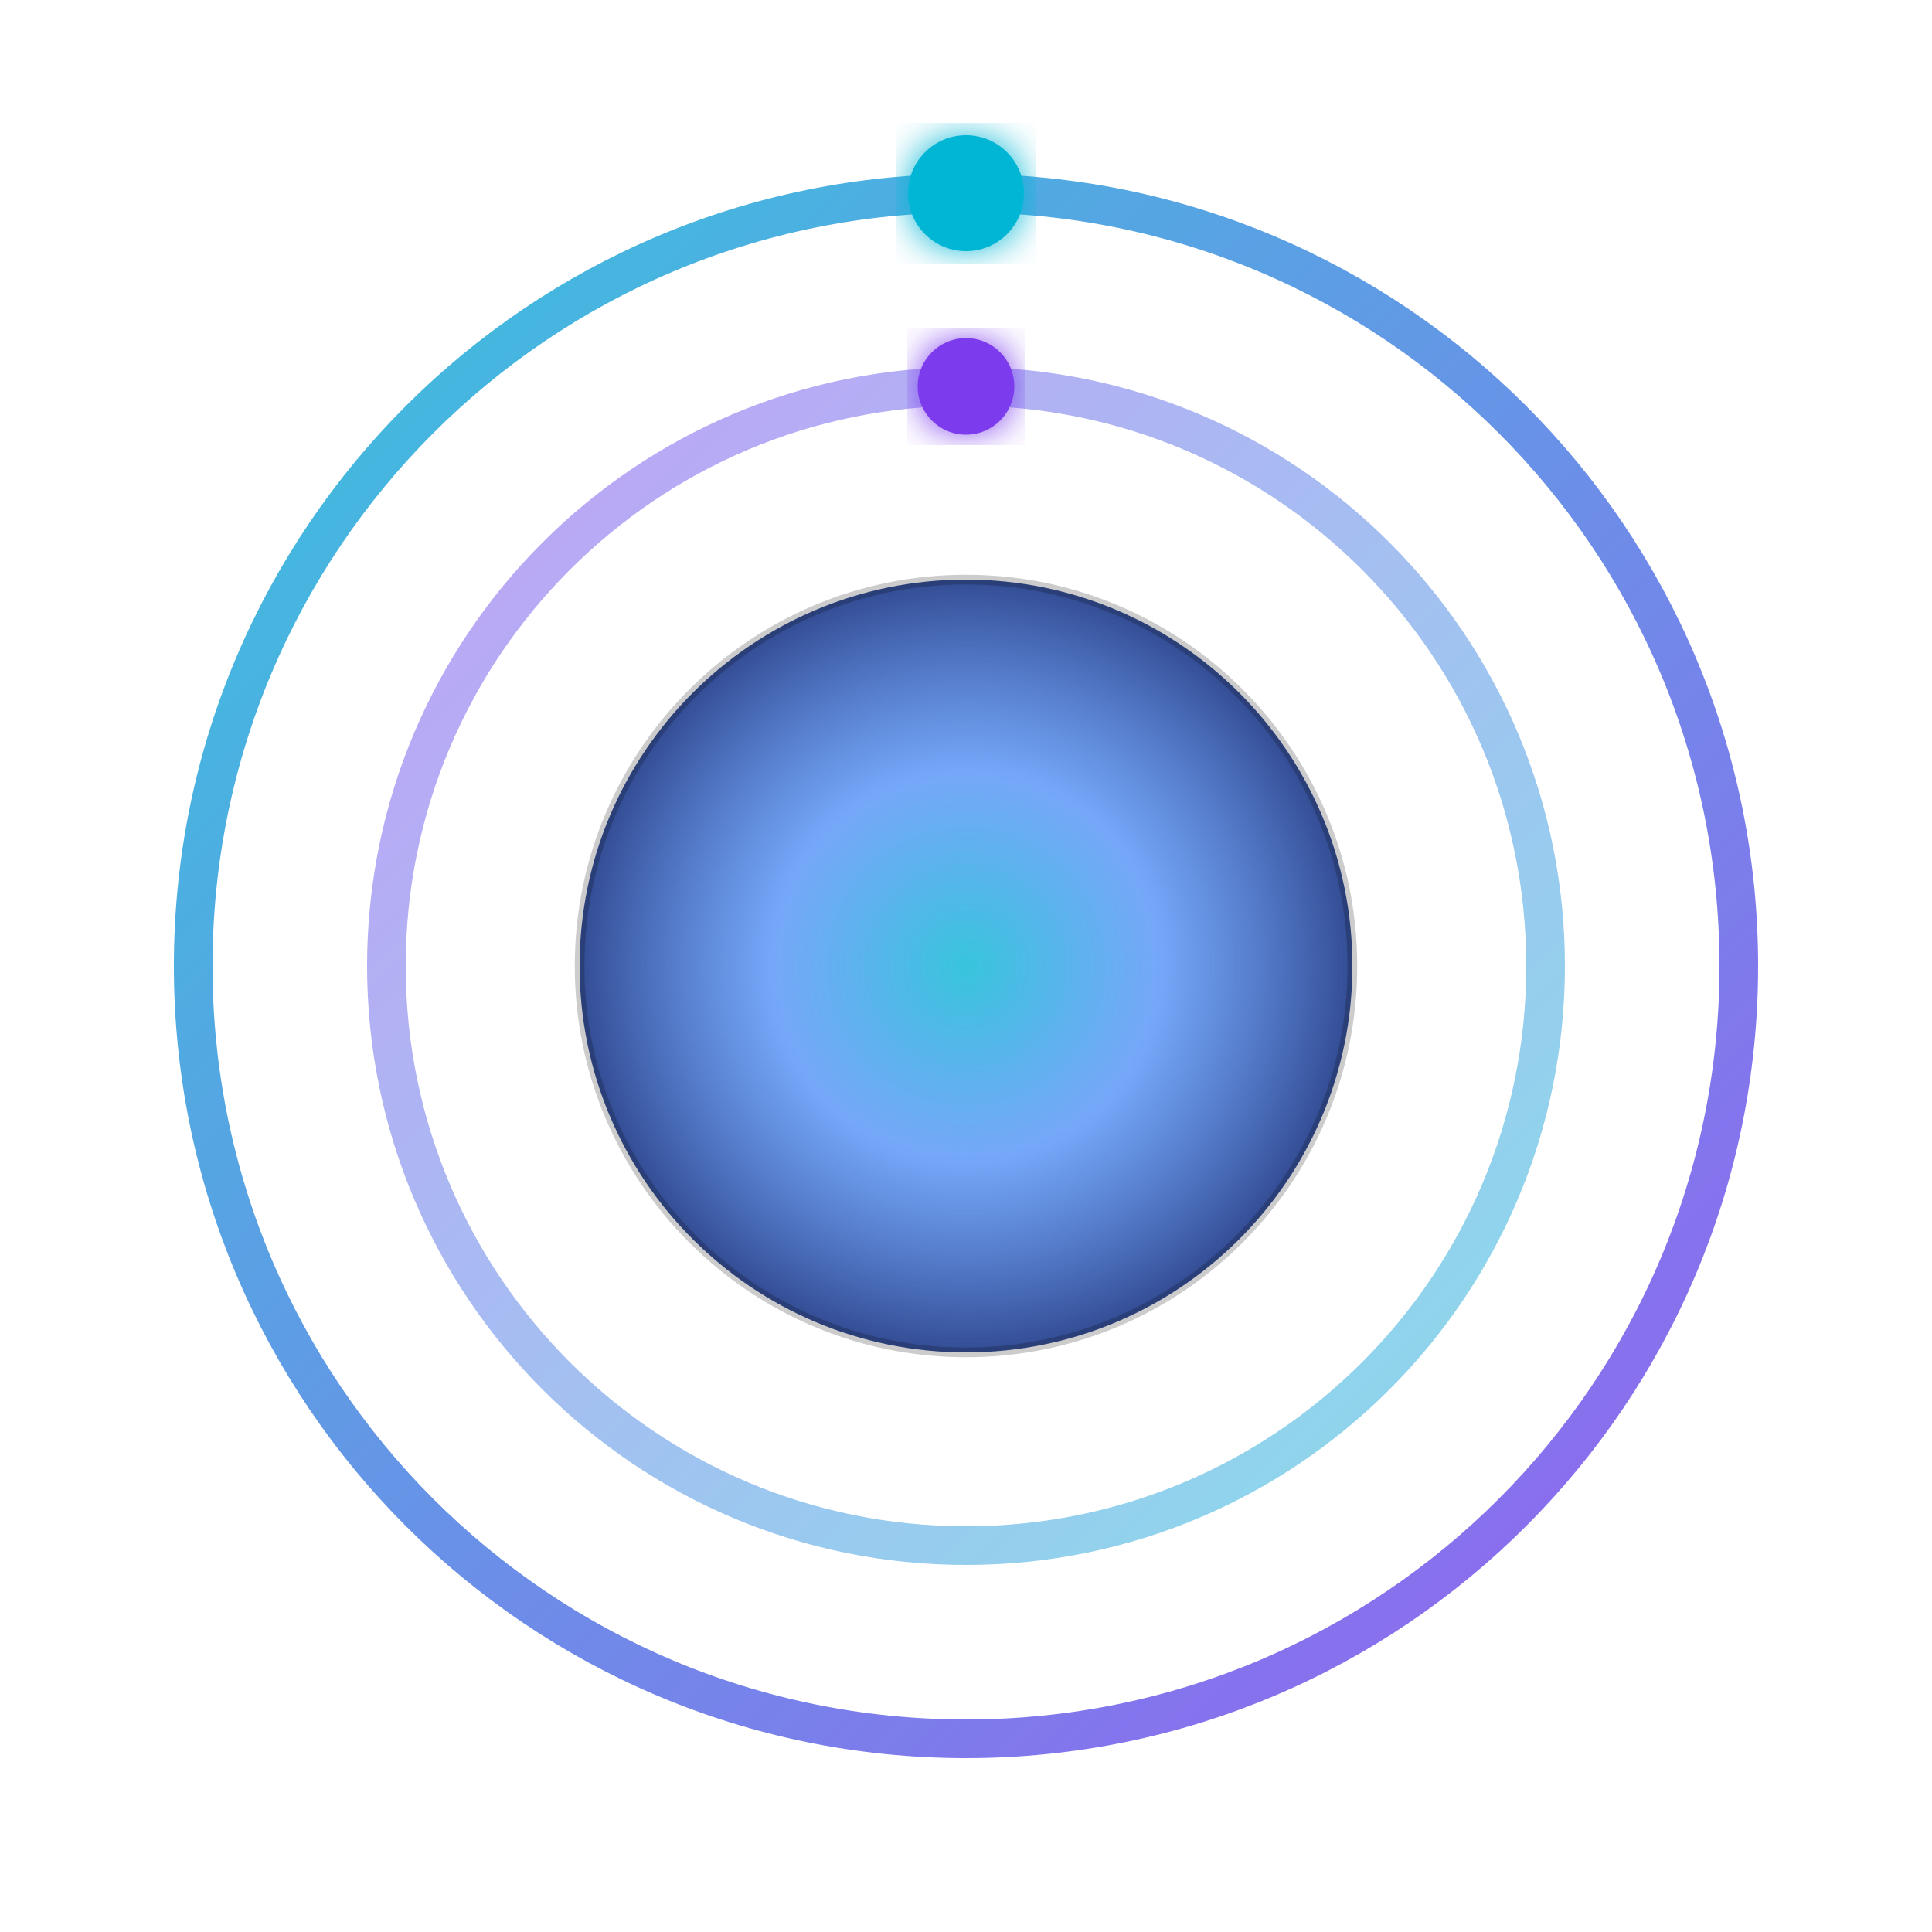
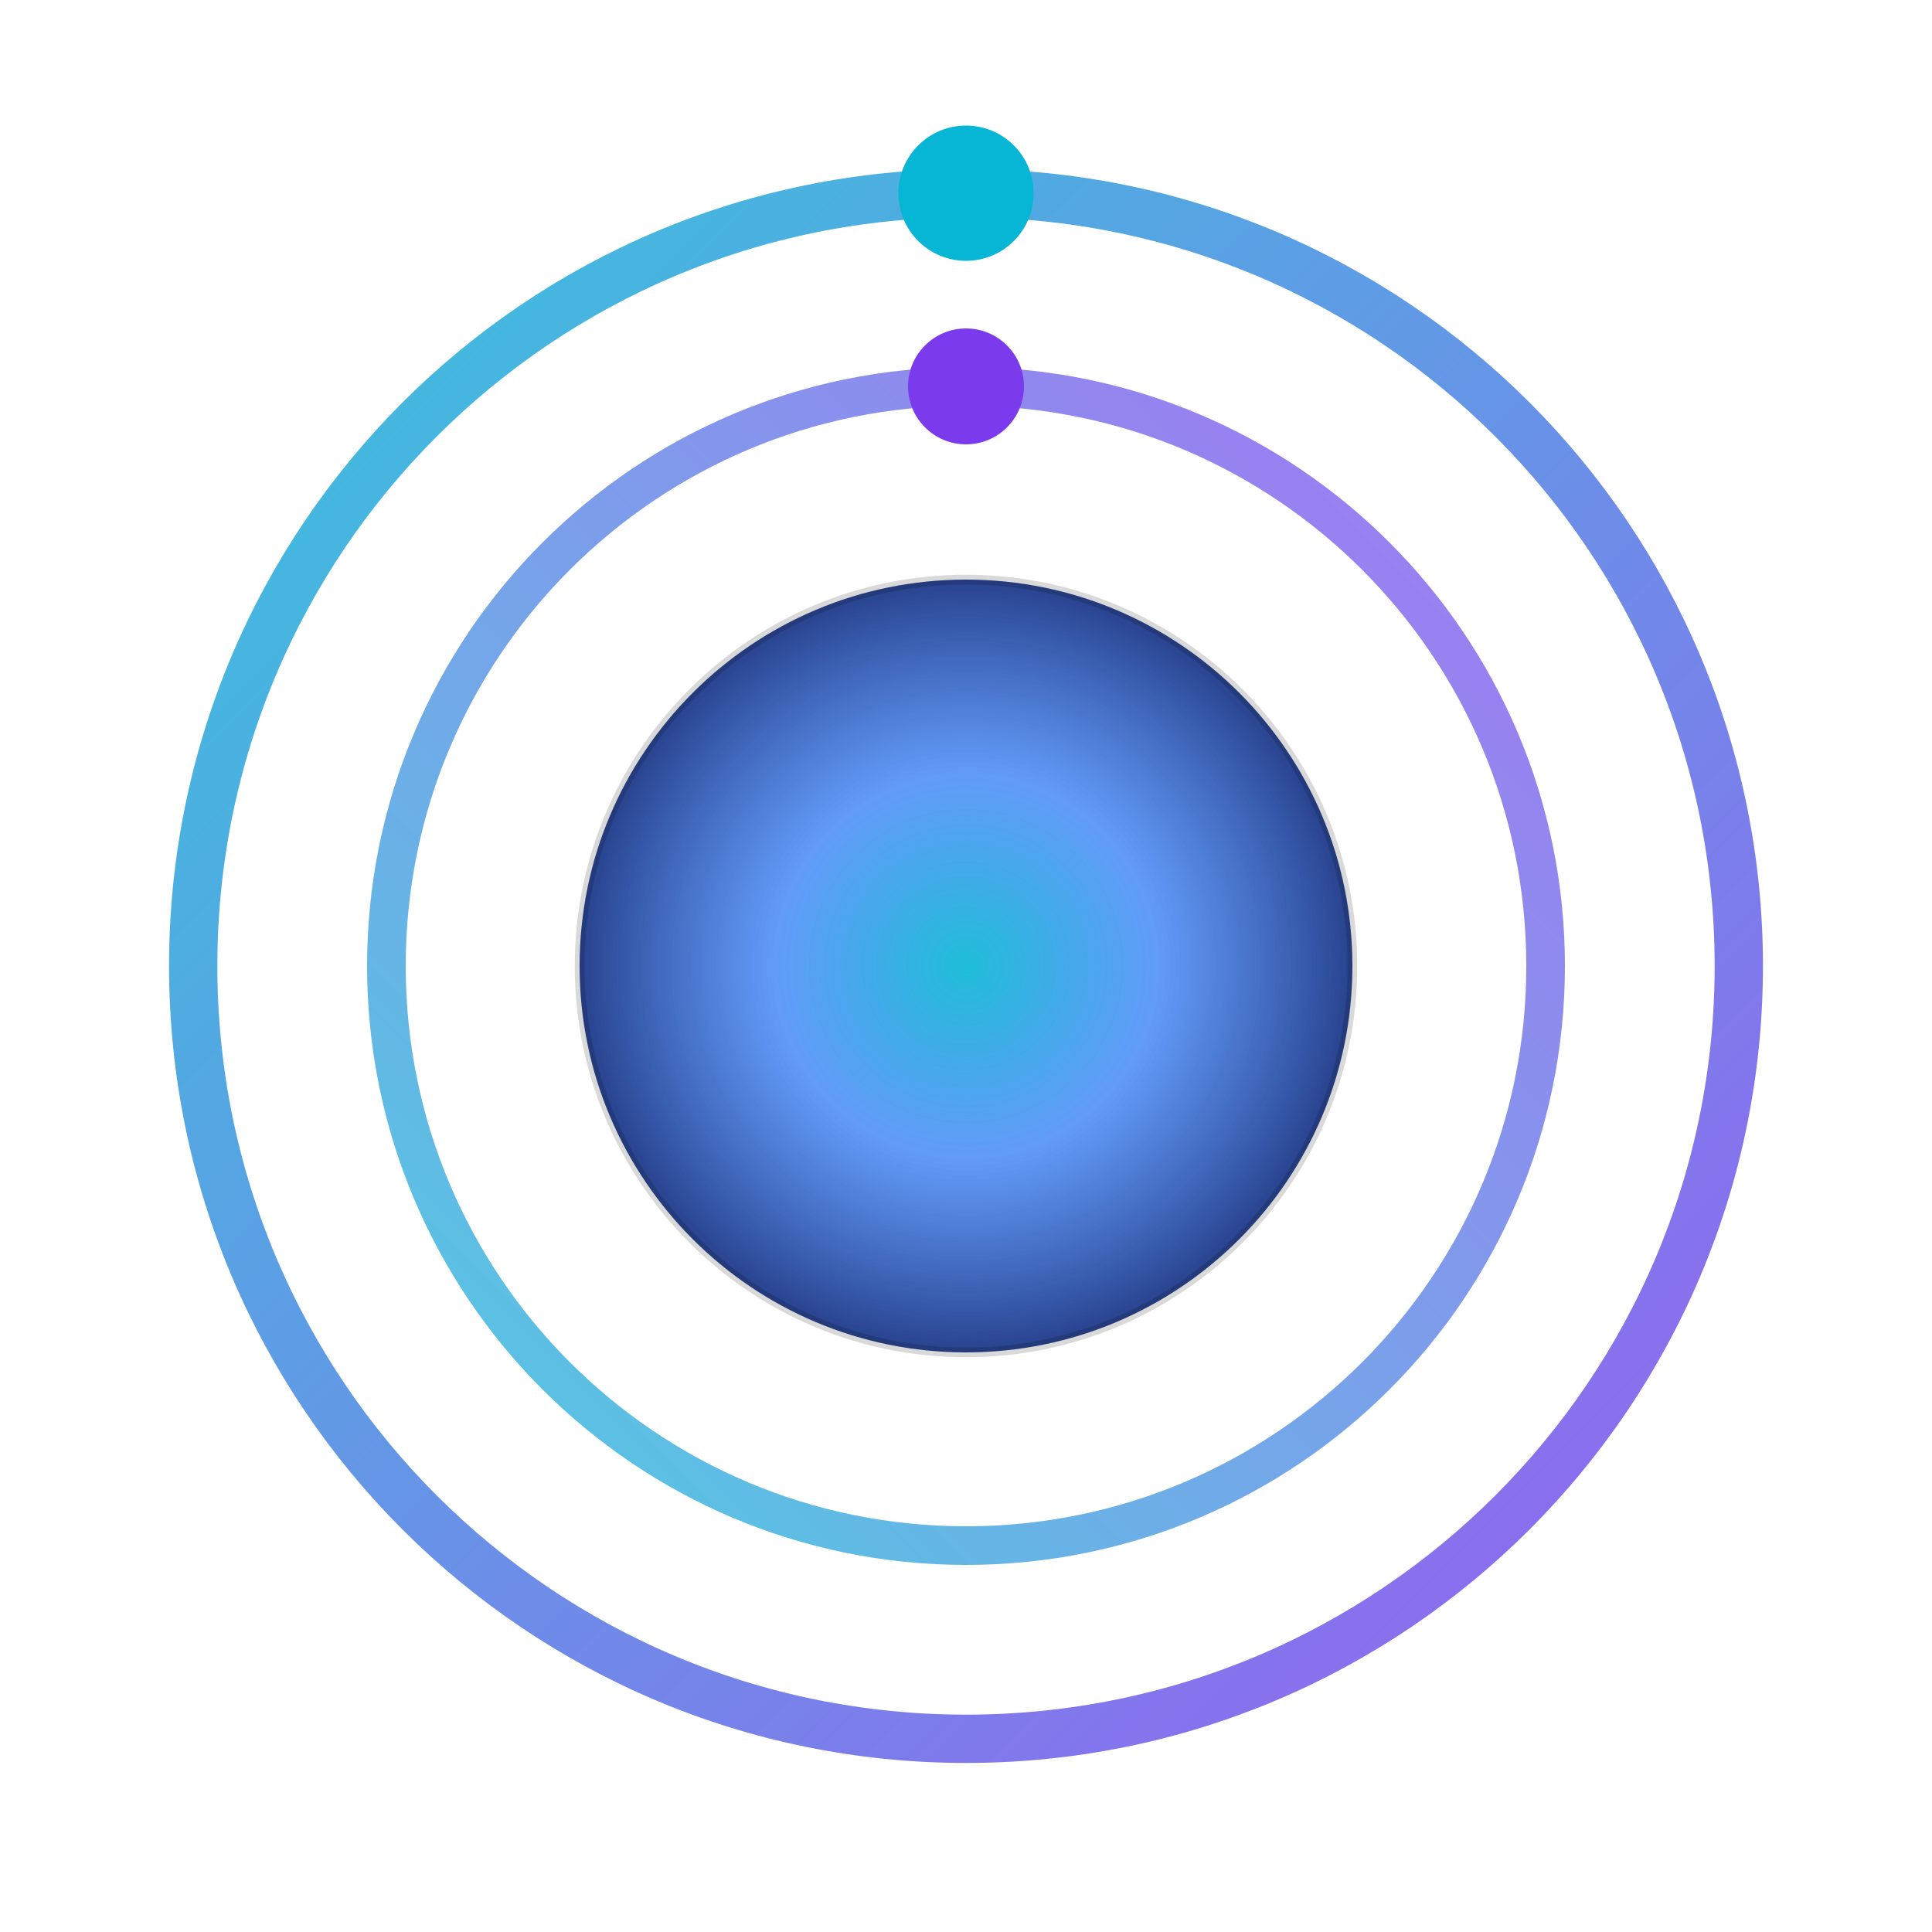
<svg xmlns="http://www.w3.org/2000/svg" viewBox="0 0 100 100">
-   <circle cx="50" cy="50" r="40" fill="none" stroke="url(#gradient1)" stroke-width="2" opacity="0.8" />
-   <circle cx="50" cy="50" r="30" fill="none" stroke="url(#gradient2)" stroke-width="2" opacity="0.6" />
+   <defs>
+     <linearGradient id="gradient1" x1="0%" y1="0%" x2="100%" y2="100%">
+       <stop offset="0%" stop-color="#06b6d4" />
+       <stop offset="100%" stop-color="#7c3aed" />
+     </linearGradient>
+     <linearGradient id="gradient2" x1="100%" y1="0%" x2="0%" y2="100%">
+       <stop offset="0%" stop-color="#7c3aed" />
+       <stop offset="100%" stop-color="#06b6d4" />
+     </linearGradient>
+     <radialGradient id="centerGradient">
+       <stop offset="0%" stop-color="#06b6d4" stop-opacity="0.9" />
+       <stop offset="50%" stop-color="#3b82f6" stop-opacity="0.8" />
+       <stop offset="100%" stop-color="#1e3a8a" stop-opacity="0.95" />
+     </radialGradient>
+   </defs>
+   <circle cx="50" cy="50" r="40" fill="none" stroke="url(#gradient1)" stroke-width="2.5" opacity="0.8" />
+   <circle cx="50" cy="50" r="30" fill="none" stroke="url(#gradient2)" stroke-width="2" opacity="0.7" />
  <circle cx="50" cy="50" r="20" fill="url(#centerGradient)" />
-   <circle cx="50" cy="50" r="20" fill="none" stroke="rgba(0,0,0,0.2)" stroke-width="0.5" />
-   <circle cx="50" cy="10" r="3" fill="#06b6d4" filter="url(#glow)">
+   <circle cx="50" cy="50" r="20" fill="none" stroke="rgba(0,0,0,0.15)" stroke-width="0.5" />
+   <circle cx="50" cy="10" r="3.5" fill="#06b6d4">
    <animateTransform attributeName="transform" type="rotate" from="0 50 50" to="360 50 50" dur="8s" repeatCount="indefinite" />
  </circle>
-   <circle cx="50" cy="20" r="2.5" fill="#7c3aed" filter="url(#glow)">
+   <circle cx="50" cy="20" r="3" fill="#7c3aed">
    <animateTransform attributeName="transform" type="rotate" from="180 50 50" to="540 50 50" dur="6s" repeatCount="indefinite" />
  </circle>
-   <defs>
-     <linearGradient id="gradient1" x1="0%" y1="0%" x2="100%" y2="100%">
-       <stop offset="0%" stop-color="#06b6d4" stop-opacity="1" />
-       <stop offset="100%" stop-color="#7c3aed" stop-opacity="1" />
-     </linearGradient>
-     <linearGradient id="gradient2" x1="0%" y1="0%" x2="100%" y2="100%">
-       <stop offset="0%" stop-color="#7c3aed" stop-opacity="0.8" />
-       <stop offset="100%" stop-color="#06b6d4" stop-opacity="0.8" />
-     </linearGradient>
-     <radialGradient id="centerGradient">
-       <stop offset="0%" stop-color="#06b6d4" stop-opacity="0.8" />
-       <stop offset="50%" stop-color="#3b82f6" stop-opacity="0.7" />
-       <stop offset="100%" stop-color="#1e3a8a" stop-opacity="0.9" />
-     </radialGradient>
-     <filter id="glow">
-       <feGaussianBlur stdDeviation="1" result="coloredBlur" />
-       <feMerge>
-         <feMergeNode in="coloredBlur" />
-         <feMergeNode in="SourceGraphic" />
-       </feMerge>
-     </filter>
-   </defs>
</svg>
